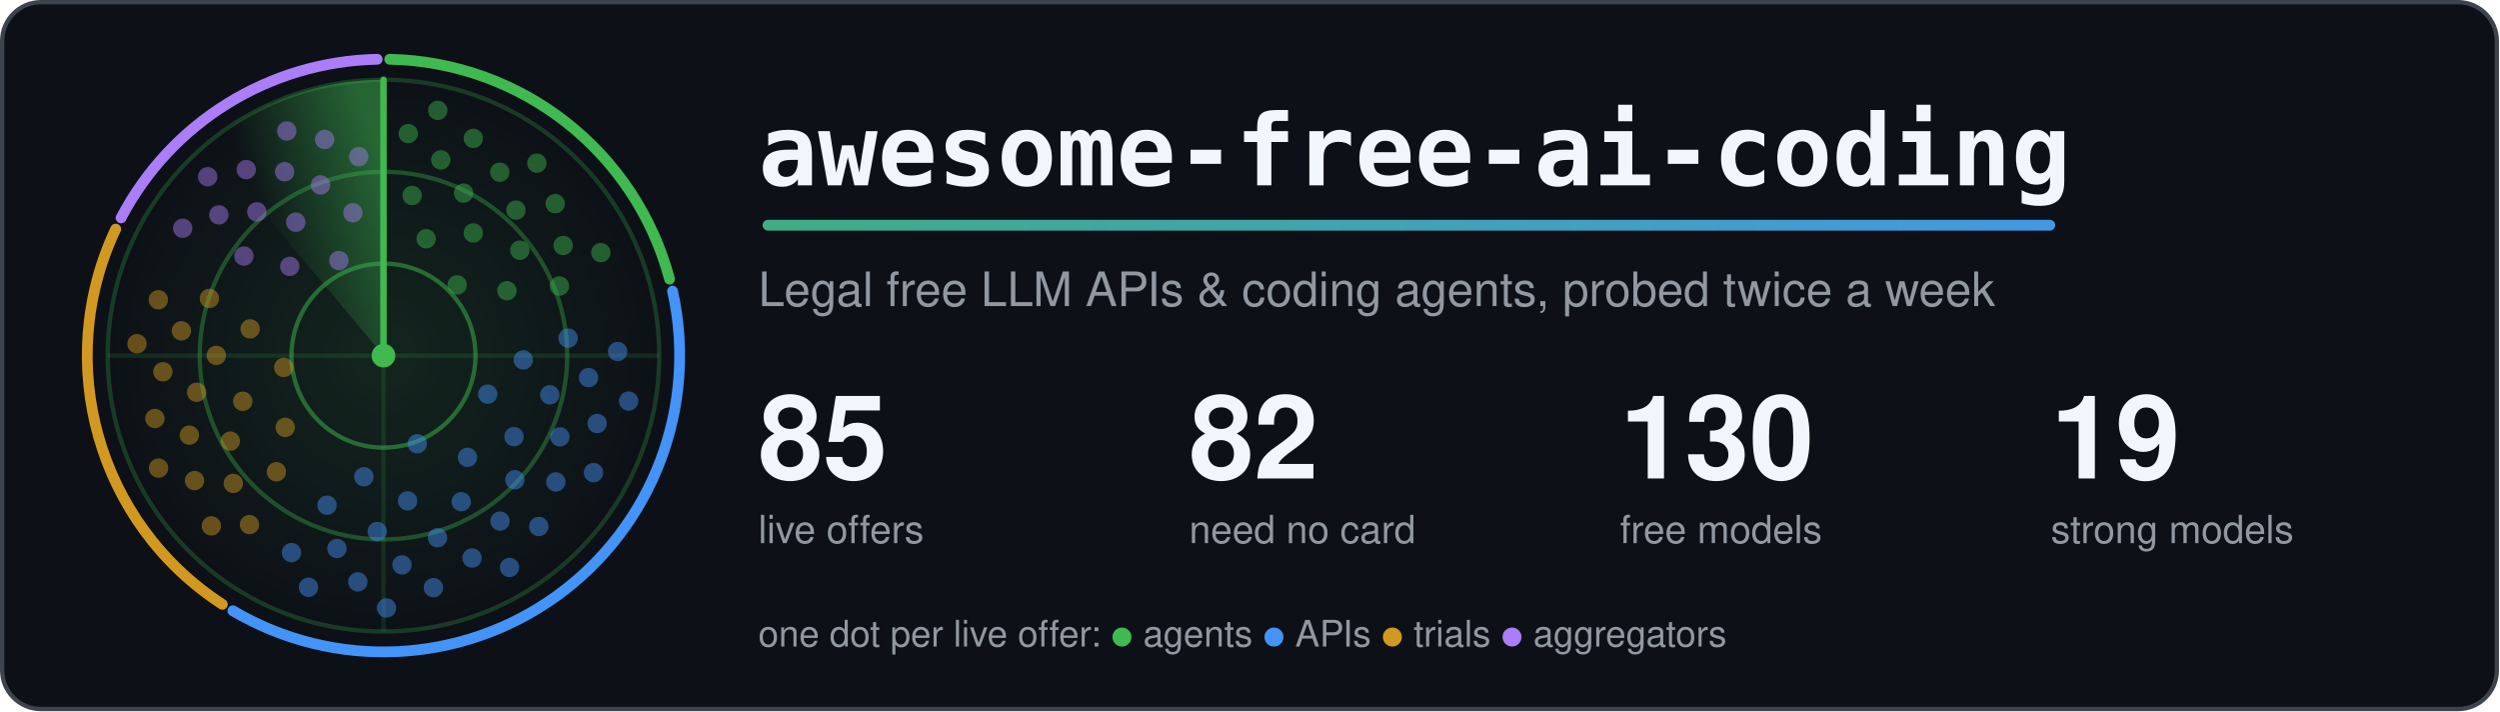
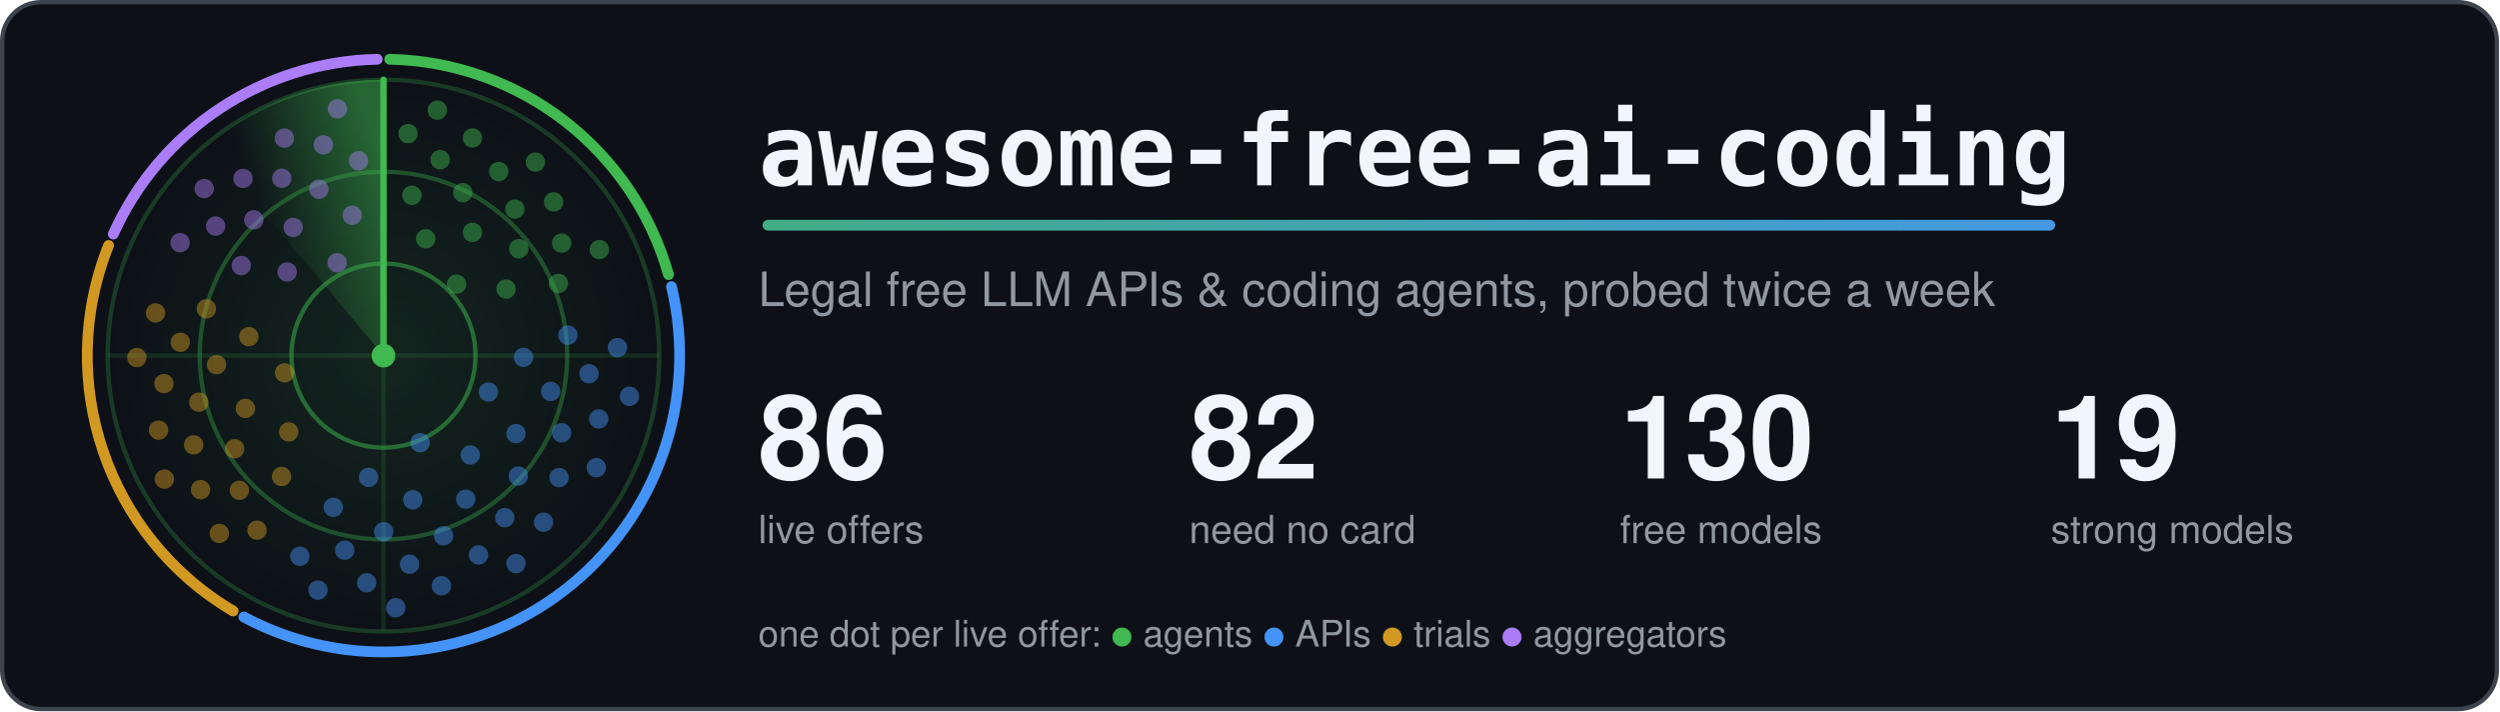
<svg xmlns="http://www.w3.org/2000/svg" width="1160" height="330" viewBox="0 0 1160 330" role="img" aria-labelledby="title">
  <style>.card{fill:#0d1117;stroke:#3d444d}.t{fill:#f0f6fc}.m{fill:#9198a1}.ring{stroke:#3fb950}.hub{fill:#3fb950}.beam{stroke:#3fb950}.s0,.s1,.g0,.g1{stop-color:#3fb950}.a0{stop-color:#3fb950}.a1{stop-color:#4493f8}.dot.agents,.key.agents{fill:#3fb950}.rim.agents{stroke:#3fb950}.dot.apis,.key.apis{fill:#4493f8}.rim.apis{stroke:#4493f8}.dot.trials,.key.trials{fill:#d29922}.rim.trials{stroke:#d29922}.dot.aggregators,.key.aggregators{fill:#ab7df8}.rim.aggregators{stroke:#ab7df8}.rim{fill:none}.s0{stop-opacity:.5}.s1,.g1{stop-opacity:0}.g0{stop-opacity:.12}.dot{opacity:.45;animation:ping 6s linear infinite}@keyframes ping{0%,4%{opacity:1}55%,100%{opacity:.45}}.turning{animation:turn 6s linear infinite}@keyframes turn{to{transform:rotate(360deg)}}@media (prefers-reduced-motion: reduce) {.dot { animation: none; opacity: 1 } .turning { animation: none }}</style>
  <defs>
    <linearGradient id="accent" gradientUnits="userSpaceOnUse" x1="0" y1="0" x2="1100" y2="0">
      <stop class="a0" offset="0" />
      <stop class="a1" offset="1" />
    </linearGradient>
  </defs>
  <rect class="card" x="1" y="1" width="1158" height="328" rx="18" stroke-width="2" />
  <defs>
    <radialGradient id="glow">
      <stop class="g0" offset="0" />
      <stop class="g1" offset="1" />
    </radialGradient>
  </defs>
  <circle cx="178.0" cy="165.0" r="128.0" fill="url(#glow)" />
  <circle class="ring" cx="178.0" cy="165.0" r="42.7" fill="none" stroke-width="2" stroke-opacity=".5" />
  <circle class="ring" cx="178.0" cy="165.0" r="85.3" fill="none" stroke-width="2" stroke-opacity=".35" />
  <circle class="ring" cx="178.0" cy="165.0" r="128.0" fill="none" stroke-width="2" stroke-opacity=".25" />
  <path class="ring" d="M50.0 165.0H306.0M178.0 37.0V293.0" stroke-width="2" stroke-opacity=".15" />
-   <path class="rim agents" d="M180.9 27.5A137.5 137.5 0 0 1 310.8 129.5" stroke-width="5" stroke-linecap="round" />
-   <path class="rim apis" d="M312.2 135.1A137.5 137.5 0 0 1 108.1 283.4" stroke-width="5" stroke-linecap="round" />
-   <path class="rim trials" d="M103.2 280.4A137.5 137.5 0 0 1 53.7 106.3" stroke-width="5" stroke-linecap="round" />
-   <path class="rim aggregators" d="M56.2 101.1A137.5 137.5 0 0 1 175.1 27.5" stroke-width="5" stroke-linecap="round" />
+   <path class="rim agents" d="M180.9 27.5A137.5 137.5 0 0 1 310.3 127.4" stroke-width="5" stroke-linecap="round" />
+   <path class="rim apis" d="M311.7 133.0A137.5 137.5 0 0 1 113.2 286.3" stroke-width="5" stroke-linecap="round" />
+   <path class="rim trials" d="M108.2 283.5A137.5 137.5 0 0 1 50.4 113.9" stroke-width="5" stroke-linecap="round" />
+   <path class="rim aggregators" d="M52.6 108.6A137.5 137.5 0 0 1 175.1 27.5" stroke-width="5" stroke-linecap="round" />
  <defs>
    <linearGradient id="sweep" gradientUnits="userSpaceOnUse" x1="178.0" y1="75.4" x2="120.4" y2="96.4">
      <stop class="s0" offset="0" />
      <stop class="s1" offset="1" />
    </linearGradient>
  </defs>
  <g class="turning" style="transform-origin:178.0px 165.0px">
    <path fill="url(#sweep)" d="M178.0 165.0L95.7 66.9A128.0 128.0 0 0 1 178.0 37.0Z" />
    <line class="beam" x1="178.0" y1="165.0" x2="178.0" y2="37.0" stroke-width="3" stroke-linecap="round" />
  </g>
-   <circle class="dot agents" cx="212.2" cy="132.2" r="4.5" style="animation-delay:0.77s" />
-   <circle class="dot agents" cx="197.8" cy="110.8" r="4.5" style="animation-delay:0.34s" />
-   <circle class="dot agents" cx="235.3" cy="134.9" r="4.5" style="animation-delay:1.04s" />
-   <circle class="dot agents" cx="219.7" cy="108.1" r="4.5" style="animation-delay:0.60s" />
-   <circle class="dot agents" cx="191.3" cy="90.7" r="4.5" style="animation-delay:0.17s" />
-   <circle class="dot agents" cx="241.3" cy="116.1" r="4.5" style="animation-delay:0.87s" />
-   <circle class="dot agents" cx="215.2" cy="89.6" r="4.5" style="animation-delay:0.44s" />
-   <circle class="dot agents" cx="259.7" cy="132.7" r="4.5" style="animation-delay:1.14s" />
-   <circle class="dot agents" cx="239.5" cy="97.5" r="4.5" style="animation-delay:0.71s" />
-   <circle class="dot agents" cx="204.6" cy="74.2" r="4.5" style="animation-delay:0.27s" />
-   <circle class="dot agents" cx="261.4" cy="113.9" r="4.5" style="animation-delay:0.97s" />
-   <circle class="dot agents" cx="232.0" cy="79.9" r="4.5" style="animation-delay:0.54s" />
-   <circle class="dot agents" cx="189.5" cy="62.0" r="4.5" style="animation-delay:0.11s" />
-   <circle class="dot agents" cx="257.7" cy="94.5" r="4.5" style="animation-delay:0.81s" />
-   <circle class="dot agents" cx="219.7" cy="64.2" r="4.5" style="animation-delay:0.37s" />
-   <circle class="dot agents" cx="278.9" cy="117.2" r="4.5" style="animation-delay:1.08s" />
-   <circle class="dot agents" cx="249.2" cy="75.7" r="4.5" style="animation-delay:0.64s" />
-   <circle class="dot agents" cx="203.2" cy="51.2" r="4.5" style="animation-delay:0.21s" />
-   <circle class="dot apis" cx="193.7" cy="205.9" r="4.5" style="animation-delay:2.65s" />
-   <circle class="dot apis" cx="226.4" cy="182.9" r="4.5" style="animation-delay:1.84s" />
-   <circle class="dot apis" cx="168.9" cy="221.2" r="4.5" style="animation-delay:3.15s" />
-   <circle class="dot apis" cx="217.0" cy="212.2" r="4.5" style="animation-delay:2.34s" />
-   <circle class="dot apis" cx="242.9" cy="167.0" r="4.5" style="animation-delay:1.53s" />
-   <circle class="dot apis" cx="189.2" cy="232.4" r="4.5" style="animation-delay:2.84s" />
-   <circle class="dot apis" cx="238.6" cy="202.6" r="4.5" style="animation-delay:2.03s" />
-   <circle class="dot apis" cx="151.8" cy="234.4" r="4.5" style="animation-delay:3.34s" />
-   <circle class="dot apis" cx="214.1" cy="232.8" r="4.5" style="animation-delay:2.53s" />
-   <circle class="dot apis" cx="255.2" cy="183.2" r="4.5" style="animation-delay:1.72s" />
-   <circle class="dot apis" cx="175.1" cy="246.6" r="4.5" style="animation-delay:3.03s" />
-   <circle class="dot apis" cx="239.0" cy="222.6" r="4.5" style="animation-delay:2.22s" />
-   <circle class="dot apis" cx="263.7" cy="156.9" r="4.5" style="animation-delay:1.41s" />
-   <circle class="dot apis" cx="203.1" cy="249.5" r="4.5" style="animation-delay:2.72s" />
-   <circle class="dot apis" cx="259.9" cy="202.7" r="4.5" style="animation-delay:1.91s" />
-   <circle class="dot apis" cx="156.4" cy="254.5" r="4.5" style="animation-delay:3.23s" />
-   <circle class="dot apis" cx="232.1" cy="241.8" r="4.5" style="animation-delay:2.41s" />
-   <circle class="dot apis" cx="273.2" cy="175.2" r="4.5" style="animation-delay:1.60s" />
-   <circle class="dot apis" cx="186.6" cy="262.1" r="4.5" style="animation-delay:2.92s" />
-   <circle class="dot apis" cx="258.0" cy="223.6" r="4.5" style="animation-delay:2.10s" />
-   <circle class="dot apis" cx="135.3" cy="256.4" r="4.5" style="animation-delay:3.42s" />
-   <circle class="dot apis" cx="219.1" cy="258.9" r="4.5" style="animation-delay:2.61s" />
-   <circle class="dot apis" cx="277.2" cy="196.5" r="4.5" style="animation-delay:1.79s" />
-   <circle class="dot apis" cx="166.1" cy="270.0" r="4.5" style="animation-delay:3.11s" />
-   <circle class="dot apis" cx="250.1" cy="244.3" r="4.5" style="animation-delay:2.30s" />
-   <circle class="dot apis" cx="286.7" cy="163.1" r="4.5" style="animation-delay:1.48s" />
-   <circle class="dot apis" cx="201.2" cy="272.7" r="4.5" style="animation-delay:2.80s" />
-   <circle class="dot apis" cx="275.5" cy="219.3" r="4.5" style="animation-delay:1.99s" />
-   <circle class="dot apis" cx="143.2" cy="272.5" r="4.5" style="animation-delay:3.30s" />
-   <circle class="dot apis" cx="236.5" cy="263.3" r="4.5" style="animation-delay:2.49s" />
-   <circle class="dot apis" cx="291.8" cy="186.1" r="4.5" style="animation-delay:1.68s" />
-   <circle class="dot apis" cx="179.4" cy="282.1" r="4.5" style="animation-delay:2.99s" />
-   <circle class="dot trials" cx="131.7" cy="170.5" r="4.5" style="animation-delay:4.39s" />
-   <circle class="dot trials" cx="132.4" cy="198.3" r="4.5" style="animation-delay:3.90s" />
-   <circle class="dot trials" cx="116.1" cy="152.6" r="4.5" style="animation-delay:4.69s" />
-   <circle class="dot trials" cx="112.7" cy="186.2" r="4.5" style="animation-delay:4.20s" />
-   <circle class="dot trials" cx="128.3" cy="218.9" r="4.5" style="animation-delay:3.71s" />
-   <circle class="dot trials" cx="100.4" cy="164.9" r="4.5" style="animation-delay:4.50s" />
-   <circle class="dot trials" cx="106.9" cy="204.7" r="4.5" style="animation-delay:4.01s" />
-   <circle class="dot trials" cx="97.2" cy="138.5" r="4.5" style="animation-delay:4.80s" />
-   <circle class="dot trials" cx="91.3" cy="182.0" r="4.5" style="animation-delay:4.31s" />
-   <circle class="dot trials" cx="108.3" cy="224.3" r="4.5" style="animation-delay:3.83s" />
-   <circle class="dot trials" cx="84.2" cy="153.5" r="4.5" style="animation-delay:4.62s" />
-   <circle class="dot trials" cx="87.9" cy="201.9" r="4.5" style="animation-delay:4.13s" />
-   <circle class="dot trials" cx="115.8" cy="243.4" r="4.5" style="animation-delay:3.64s" />
-   <circle class="dot trials" cx="75.6" cy="172.5" r="4.5" style="animation-delay:4.43s" />
-   <circle class="dot trials" cx="90.3" cy="223.0" r="4.5" style="animation-delay:3.94s" />
-   <circle class="dot trials" cx="73.5" cy="139.1" r="4.5" style="animation-delay:4.73s" />
-   <circle class="dot trials" cx="71.9" cy="194.2" r="4.5" style="animation-delay:4.24s" />
-   <circle class="dot trials" cx="98.1" cy="244.0" r="4.5" style="animation-delay:3.76s" />
-   <circle class="dot trials" cx="63.6" cy="159.5" r="4.5" style="animation-delay:4.55s" />
-   <circle class="dot trials" cx="73.6" cy="217.2" r="4.5" style="animation-delay:4.06s" />
-   <circle class="dot aggregators" cx="157.3" cy="120.9" r="4.5" style="animation-delay:5.58s" />
-   <circle class="dot aggregators" cx="134.5" cy="123.6" r="4.5" style="animation-delay:5.23s" />
-   <circle class="dot aggregators" cx="163.8" cy="98.7" r="4.5" style="animation-delay:5.80s" />
-   <circle class="dot aggregators" cx="137.3" cy="103.1" r="4.5" style="animation-delay:5.44s" />
-   <circle class="dot aggregators" cx="113.2" cy="118.8" r="4.5" style="animation-delay:5.09s" />
-   <circle class="dot aggregators" cx="148.8" cy="85.8" r="4.5" style="animation-delay:5.66s" />
-   <circle class="dot aggregators" cx="119.2" cy="98.3" r="4.5" style="animation-delay:5.31s" />
-   <circle class="dot aggregators" cx="166.5" cy="72.7" r="4.5" style="animation-delay:5.88s" />
-   <circle class="dot aggregators" cx="132.1" cy="79.7" r="4.5" style="animation-delay:5.53s" />
-   <circle class="dot aggregators" cx="101.6" cy="99.7" r="4.5" style="animation-delay:5.17s" />
-   <circle class="dot aggregators" cx="150.7" cy="64.7" r="4.5" style="animation-delay:5.75s" />
-   <circle class="dot aggregators" cx="114.3" cy="78.7" r="4.5" style="animation-delay:5.39s" />
-   <circle class="dot aggregators" cx="84.8" cy="105.9" r="4.5" style="animation-delay:5.04s" />
-   <circle class="dot aggregators" cx="133.1" cy="60.8" r="4.5" style="animation-delay:5.61s" />
-   <circle class="dot aggregators" cx="96.4" cy="82.0" r="4.5" style="animation-delay:5.26s" />
+   <circle class="dot agents" cx="211.9" cy="131.9" r="4.5" style="animation-delay:0.76s" />
+   <circle class="dot agents" cx="197.6" cy="110.8" r="4.5" style="animation-delay:0.33s" />
+   <circle class="dot agents" cx="234.9" cy="134.1" r="4.5" style="animation-delay:1.03s" />
+   <circle class="dot agents" cx="219.3" cy="107.8" r="4.5" style="animation-delay:0.60s" />
+   <circle class="dot agents" cx="191.2" cy="90.6" r="4.5" style="animation-delay:0.17s" />
+   <circle class="dot agents" cx="240.8" cy="115.4" r="4.5" style="animation-delay:0.86s" />
+   <circle class="dot agents" cx="214.8" cy="89.4" r="4.5" style="animation-delay:0.43s" />
+   <circle class="dot agents" cx="259.2" cy="131.5" r="4.5" style="animation-delay:1.13s" />
+   <circle class="dot agents" cx="239.0" cy="97.0" r="4.5" style="animation-delay:0.70s" />
+   <circle class="dot agents" cx="204.3" cy="74.1" r="4.5" style="animation-delay:0.27s" />
+   <circle class="dot agents" cx="260.7" cy="112.8" r="4.5" style="animation-delay:0.96s" />
+   <circle class="dot agents" cx="231.5" cy="79.6" r="4.5" style="animation-delay:0.53s" />
+   <circle class="dot agents" cx="189.4" cy="62.0" r="4.5" style="animation-delay:0.11s" />
+   <circle class="dot agents" cx="257.0" cy="93.7" r="4.5" style="animation-delay:0.80s" />
+   <circle class="dot agents" cx="219.3" cy="64.0" r="4.5" style="animation-delay:0.37s" />
+   <circle class="dot agents" cx="278.2" cy="115.8" r="4.5" style="animation-delay:1.06s" />
+   <circle class="dot agents" cx="248.5" cy="75.2" r="4.5" style="animation-delay:0.64s" />
+   <circle class="dot agents" cx="203.0" cy="51.1" r="4.5" style="animation-delay:0.21s" />
+   <circle class="dot apis" cx="195.0" cy="205.4" r="4.5" style="animation-delay:2.62s" />
+   <circle class="dot apis" cx="226.7" cy="181.9" r="4.5" style="animation-delay:1.82s" />
+   <circle class="dot apis" cx="171.1" cy="221.5" r="4.5" style="animation-delay:3.12s" />
+   <circle class="dot apis" cx="218.3" cy="211.1" r="4.5" style="animation-delay:2.31s" />
+   <circle class="dot apis" cx="243.0" cy="165.8" r="4.5" style="animation-delay:1.51s" />
+   <circle class="dot apis" cx="191.6" cy="231.9" r="4.5" style="animation-delay:2.81s" />
+   <circle class="dot apis" cx="239.5" cy="201.2" r="4.5" style="animation-delay:2.01s" />
+   <circle class="dot apis" cx="154.7" cy="235.4" r="4.5" style="animation-delay:3.30s" />
+   <circle class="dot apis" cx="216.2" cy="231.6" r="4.5" style="animation-delay:2.50s" />
+   <circle class="dot apis" cx="255.6" cy="181.6" r="4.5" style="animation-delay:1.70s" />
+   <circle class="dot apis" cx="178.1" cy="246.7" r="4.5" style="animation-delay:3.00s" />
+   <circle class="dot apis" cx="240.6" cy="220.9" r="4.5" style="animation-delay:2.20s" />
+   <circle class="dot apis" cx="263.6" cy="155.5" r="4.5" style="animation-delay:1.39s" />
+   <circle class="dot apis" cx="205.9" cy="248.6" r="4.5" style="animation-delay:2.69s" />
+   <circle class="dot apis" cx="260.7" cy="200.8" r="4.5" style="animation-delay:1.89s" />
+   <circle class="dot apis" cx="160.0" cy="255.3" r="4.5" style="animation-delay:3.19s" />
+   <circle class="dot apis" cx="234.3" cy="240.2" r="4.5" style="animation-delay:2.39s" />
+   <circle class="dot apis" cx="273.4" cy="173.4" r="4.5" style="animation-delay:1.58s" />
+   <circle class="dot apis" cx="190.1" cy="261.8" r="4.5" style="animation-delay:2.88s" />
+   <circle class="dot apis" cx="259.5" cy="221.6" r="4.5" style="animation-delay:2.08s" />
+   <circle class="dot apis" cx="139.2" cy="258.1" r="4.5" style="animation-delay:3.38s" />
+   <circle class="dot apis" cx="222.1" cy="257.5" r="4.5" style="animation-delay:2.58s" />
+   <circle class="dot apis" cx="277.9" cy="194.4" r="4.5" style="animation-delay:1.77s" />
+   <circle class="dot apis" cx="170.2" cy="270.4" r="4.5" style="animation-delay:3.07s" />
+   <circle class="dot apis" cx="252.3" cy="242.3" r="4.5" style="animation-delay:2.27s" />
+   <circle class="dot apis" cx="286.6" cy="161.3" r="4.5" style="animation-delay:1.47s" />
+   <circle class="dot apis" cx="204.9" cy="271.8" r="4.5" style="animation-delay:2.76s" />
+   <circle class="dot apis" cx="276.8" cy="217.0" r="4.5" style="animation-delay:1.96s" />
+   <circle class="dot apis" cx="147.6" cy="273.8" r="4.5" style="animation-delay:3.26s" />
+   <circle class="dot apis" cx="239.5" cy="261.5" r="4.5" style="animation-delay:2.46s" />
+   <circle class="dot apis" cx="292.2" cy="183.9" r="4.5" style="animation-delay:1.66s" />
+   <circle class="dot apis" cx="183.7" cy="282.0" r="4.5" style="animation-delay:2.95s" />
+   <circle class="dot trials" cx="132.1" cy="173.0" r="4.5" style="animation-delay:4.34s" />
+   <circle class="dot trials" cx="134.0" cy="200.4" r="4.5" style="animation-delay:3.85s" />
+   <circle class="dot trials" cx="115.5" cy="156.2" r="4.5" style="animation-delay:4.63s" />
+   <circle class="dot trials" cx="113.9" cy="189.5" r="4.5" style="animation-delay:4.15s" />
+   <circle class="dot trials" cx="130.7" cy="221.1" r="4.5" style="animation-delay:3.67s" />
+   <circle class="dot trials" cx="100.5" cy="169.2" r="4.5" style="animation-delay:4.45s" />
+   <circle class="dot trials" cx="108.9" cy="208.2" r="4.5" style="animation-delay:3.97s" />
+   <circle class="dot trials" cx="95.8" cy="143.3" r="4.5" style="animation-delay:4.75s" />
+   <circle class="dot trials" cx="92.3" cy="186.6" r="4.5" style="animation-delay:4.26s" />
+   <circle class="dot trials" cx="111.1" cy="227.5" r="4.5" style="animation-delay:3.78s" />
+   <circle class="dot trials" cx="83.7" cy="158.8" r="4.5" style="animation-delay:4.56s" />
+   <circle class="dot trials" cx="89.9" cy="206.4" r="4.5" style="animation-delay:4.08s" />
+   <circle class="dot trials" cx="119.3" cy="246.0" r="4.5" style="animation-delay:3.60s" />
+   <circle class="dot trials" cx="76.1" cy="178.0" r="4.5" style="animation-delay:4.38s" />
+   <circle class="dot trials" cx="93.1" cy="227.2" r="4.5" style="animation-delay:3.90s" />
+   <circle class="dot trials" cx="72.2" cy="145.2" r="4.5" style="animation-delay:4.68s" />
+   <circle class="dot trials" cx="73.6" cy="199.6" r="4.5" style="animation-delay:4.19s" />
+   <circle class="dot trials" cx="101.8" cy="247.5" r="4.5" style="animation-delay:3.71s" />
+   <circle class="dot trials" cx="63.5" cy="165.9" r="4.5" style="animation-delay:4.49s" />
+   <circle class="dot trials" cx="76.3" cy="222.3" r="4.5" style="animation-delay:4.01s" />
+   <circle class="dot aggregators" cx="156.5" cy="121.9" r="4.5" style="animation-delay:5.56s" />
+   <circle class="dot aggregators" cx="133.3" cy="126.2" r="4.5" style="animation-delay:5.18s" />
+   <circle class="dot aggregators" cx="163.5" cy="99.9" r="4.5" style="animation-delay:5.79s" />
+   <circle class="dot aggregators" cx="136.1" cy="105.5" r="4.5" style="animation-delay:5.41s" />
+   <circle class="dot aggregators" cx="112.0" cy="123.2" r="4.5" style="animation-delay:5.04s" />
+   <circle class="dot aggregators" cx="148.0" cy="87.8" r="4.5" style="animation-delay:5.65s" />
+   <circle class="dot aggregators" cx="117.8" cy="102.0" r="4.5" style="animation-delay:5.27s" />
+   <circle class="dot aggregators" cx="166.4" cy="74.6" r="4.5" style="animation-delay:5.88s" />
+   <circle class="dot aggregators" cx="130.8" cy="82.7" r="4.5" style="animation-delay:5.50s" />
+   <circle class="dot aggregators" cx="100.1" cy="104.9" r="4.5" style="animation-delay:5.13s" />
+   <circle class="dot aggregators" cx="150.1" cy="67.2" r="4.5" style="animation-delay:5.74s" />
+   <circle class="dot aggregators" cx="112.8" cy="82.8" r="4.5" style="animation-delay:5.36s" />
+   <circle class="dot aggregators" cx="83.6" cy="112.6" r="4.5" style="animation-delay:4.98s" />
+   <circle class="dot aggregators" cx="132.0" cy="64.1" r="4.5" style="animation-delay:5.59s" />
+   <circle class="dot aggregators" cx="94.8" cy="87.5" r="4.5" style="animation-delay:5.22s" />
+   <circle class="dot aggregators" cx="156.6" cy="50.5" r="4.5" style="animation-delay:5.82s" />
  <circle class="hub" cx="178.0" cy="165.0" r="5.5" />
  <text class="t" x="352" y="86" font-family="ui-monospace, SFMono-Regular, Menlo, Consolas, monospace" font-size="46" font-weight="700">awesome-free-ai-coding</text>
  <rect x="354" y="102" width="600" height="5" rx="2.5" fill="url(#accent)" />
  <text class="m" x="352" y="142" font-family="-apple-system, BlinkMacSystemFont, 'Segoe UI', Helvetica, Arial, sans-serif" font-size="22">Legal free LLM APIs &amp; coding agents, probed twice a week</text>
-   <text class="t" x="352" y="222" font-family="-apple-system, BlinkMacSystemFont, 'Segoe UI', Helvetica, Arial, sans-serif" font-size="54" font-weight="700">85</text>
+   <text class="t" x="352" y="222" font-family="-apple-system, BlinkMacSystemFont, 'Segoe UI', Helvetica, Arial, sans-serif" font-size="54" font-weight="700">86</text>
  <text class="m" x="352" y="252" font-family="-apple-system, BlinkMacSystemFont, 'Segoe UI', Helvetica, Arial, sans-serif" font-size="18">live offers</text>
  <text class="t" x="552" y="222" font-family="-apple-system, BlinkMacSystemFont, 'Segoe UI', Helvetica, Arial, sans-serif" font-size="54" font-weight="700">82</text>
  <text class="m" x="552" y="252" font-family="-apple-system, BlinkMacSystemFont, 'Segoe UI', Helvetica, Arial, sans-serif" font-size="18">need no card</text>
  <text class="t" x="752" y="222" font-family="-apple-system, BlinkMacSystemFont, 'Segoe UI', Helvetica, Arial, sans-serif" font-size="54" font-weight="700">130</text>
  <text class="m" x="752" y="252" font-family="-apple-system, BlinkMacSystemFont, 'Segoe UI', Helvetica, Arial, sans-serif" font-size="18">free models</text>
  <text class="t" x="952" y="222" font-family="-apple-system, BlinkMacSystemFont, 'Segoe UI', Helvetica, Arial, sans-serif" font-size="54" font-weight="700">19</text>
  <text class="m" x="952" y="252" font-family="-apple-system, BlinkMacSystemFont, 'Segoe UI', Helvetica, Arial, sans-serif" font-size="18">strong models</text>
  <text class="m" x="352" y="300" font-family="-apple-system, BlinkMacSystemFont, 'Segoe UI', Helvetica, Arial, sans-serif" font-size="17">one dot per live offer: <tspan class="key agents">●</tspan> agents <tspan class="key apis">●</tspan> APIs <tspan class="key trials">●</tspan> trials <tspan class="key aggregators">●</tspan> aggregators</text>
</svg>
